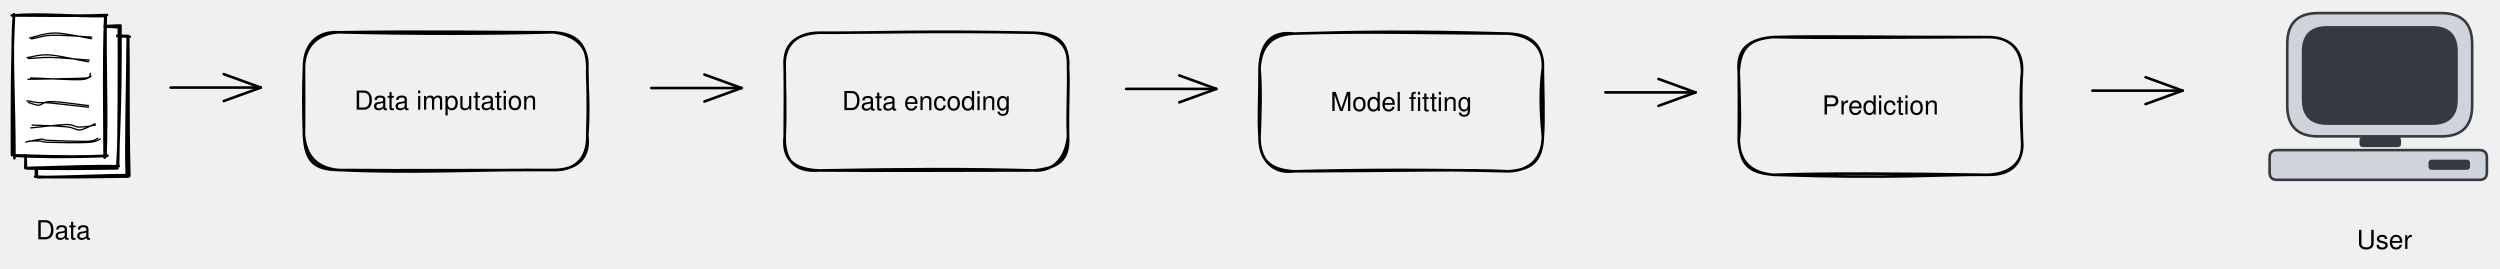
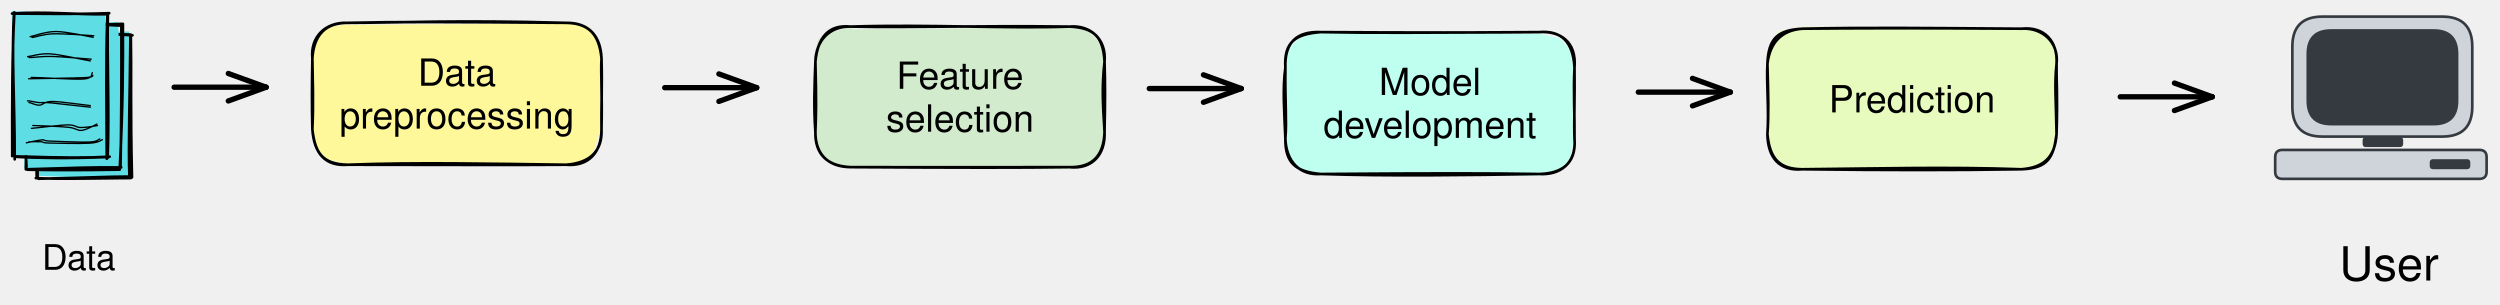
- <svg xmlns="http://www.w3.org/2000/svg" version="1.1" viewBox="0 0 1905.969 204.776" width="1905.969" height="204.776">
+ <svg xmlns="http://www.w3.org/2000/svg" version="1.1" viewBox="0 0 1867.652 227.567" width="1867.652" height="227.567">
  <defs>
    <style class="style-fonts">
      @font-face {
        font-family: "Virgil";
        src: url("https://excalidraw.com/Virgil.woff2");
      }
      @font-face {
        font-family: "Cascadia";
        src: url("https://excalidraw.com/Cascadia.woff2");
      }
    </style>
  </defs>
-   <g stroke-linecap="round" transform="translate(26.94252 26.89156) rotate(0 35.33929 53.62541)">
-     <path d="M1.43 -1.19 L69.47 -1.75 L68.91 108.71 L-0.18 106.05" stroke="none" stroke-width="0" fill="#fff" />
+   <g stroke-linecap="round" transform="translate(26.94252 25.274) rotate(0 35.33929 53.62541)">
+     <path d="M1.43 -1.19 L69.47 -1.75 L68.91 108.71 L-0.18 106.05" stroke="none" stroke-width="0" fill="#5fdde5" />
    <path d="M-0.51 0.27 C13.38 0, 30.03 -1.68, 71.99 1.1 M-0.02 -0.36 C19.32 -0.03, 39.25 -0.22, 70.13 0.51 M70.47 1.73 C70.08 43.42, 68.85 85.2, 69.75 106.72 M70.79 0.6 C71.33 27.73, 70.42 54.75, 71.64 107.2 M70.49 106.62 C52.56 106.64, 33.68 107.71, 1.78 108.25 M70.87 107.72 C44.58 107.88, 18.59 108.74, -0.17 107.77 M1.12 107.15 C1.17 66.57, 1.84 22.1, -1.06 1.12 M0.51 107.66 C-0.44 70.88, -0.03 36.48, -0.37 0.23" stroke="#000000" stroke-width="2" fill="none" />
  </g>
-   <g stroke-linecap="round" transform="translate(19.39509 19.87147) rotate(0 35.33929 53.62541)">
-     <path d="M-1.19 -1.21 L68.93 -1.77 L72.14 107.07 L-1.2 107.38" stroke="none" stroke-width="0" fill="#fff" />
+   <g stroke-linecap="round" transform="translate(19.39509 18.25391) rotate(0 35.33929 53.62541)">
+     <path d="M-1.19 -1.21 L68.93 -1.77 L72.14 107.07 L-1.2 107.38" stroke="none" stroke-width="0" fill="#5fdde5" />
    <path d="M0.27 -1.01 C16.2 1.44, 30.59 1.49, 71.77 -0.43 M-0.36 -0.37 C23.73 -0.11, 47.12 -0.53, 71.19 0.9 M72.41 -0.44 C72.55 28.91, 72.48 60.24, 70.15 106.33 M71.27 -0.07 C71.44 38.4, 71.2 79.73, 70.63 106.99 M70.05 108.48 C44.31 108.88, 19.18 108.97, 1 108.51 M71.14 106.8 C51.11 106.6, 32.36 107.22, 0.52 108.21 M-0.1 108.24 C0.9 78.52, -1.11 45.4, 1.12 0.67 M0.41 106.39 C-1.34 78.76, 0.03 50.78, 0.23 0.72" stroke="#000000" stroke-width="2" fill="none" />
  </g>
-   <g stroke-linecap="round" transform="translate(10 11.61756) rotate(0 35.33929 53.62541)">
-     <path d="M-1.21 -1.75 L68.91 1.46 L70.5 106.05 L0.13 106.16" stroke="none" stroke-width="0" fill="#fff" />
+   <g stroke-linecap="round" transform="translate(10 10) rotate(0 35.33929 53.62541)">
+     <path d="M-1.21 -1.75 L68.91 1.46 L70.5 106.05 L0.13 106.16" stroke="none" stroke-width="0" fill="#5fdde5" />
    <path d="M-1.01 0.14 C23.87 -1.64, 46.54 1, 70.25 0.67 M-0.37 0.15 C22.9 0.21, 45.49 0.77, 71.58 -0.15 M70.24 1.56 C68.89 36.75, 69.64 69.99, 69.76 108.59 M70.61 0.47 C69.82 35.32, 71.76 70.12, 70.42 107.96 M71.91 107.08 C55.57 107.93, 38.87 108.03, 1.26 106.8 M70.23 107.3 C42.85 108.48, 16.41 108.1, 0.96 107.09 M0.99 109.03 C1.06 66.04, -1.66 26.4, 0.67 -0.77 M-0.86 106.65 C-0.98 68.53, -0.91 28.51, 0.72 -0.59" stroke="#000000" stroke-width="2" fill="none" />
  </g>
  <g stroke-linecap="round">
-     <g transform="translate(21.98643 60.3648) rotate(0 23.28992 -1.467584)">
+     <g transform="translate(21.98643 58.74724) rotate(0 23.28992 -1.467584)">
      <path d="M-0.61 0.08 C6.31 -0.07, 33.18 -0.35, 41.18 -0.77 C49.17 -1.19, 46.51 -2.11, 47.37 -2.43 M1.27 -0.92 C8.12 -0.96, 33 0.87, 40.63 0.29 C48.25 -0.3, 46.04 -4.16, 47.01 -4.43" stroke="#000000" stroke-width="1" fill="none" />
    </g>
  </g>
  <mask />
  <g stroke-linecap="round">
-     <g transform="translate(23.84168 28.89951) rotate(0 22.78371 -1.401649)">
+     <g transform="translate(23.84168 27.28195) rotate(0 22.78371 -1.401649)">
      <path d="M0.08 0.75 C2.71 0.52, 8.22 -1.79, 15.91 -2.02 C23.6 -2.24, 41.21 -0.92, 46.22 -0.59 M-1.33 0.11 C1.65 -0.41, 10.28 -3.81, 18.14 -3.73 C25.99 -3.65, 41.09 -0.23, 45.8 0.6" stroke="#000000" stroke-width="1" fill="none" />
    </g>
  </g>
  <mask />
  <g stroke-linecap="round">
-     <g transform="translate(23.76508 96.29389) rotate(0 24.16834 0.1750425)">
+     <g transform="translate(23.76508 94.67632) rotate(0 24.16834 0.1750425)">
      <path d="M0.75 -0.92 C5.39 -0.87, 21.1 -0.2, 27.2 0.4 C33.3 1.01, 33.79 3.12, 37.36 2.72 C40.94 2.32, 46.89 -1.13, 48.64 -1.99 M-0.31 1.21 C4.29 0.9, 20.53 -1.27, 26.66 -1.37 C32.79 -1.48, 32.73 0.51, 36.46 0.59 C40.19 0.67, 46.82 -0.42, 49.05 -0.89" stroke="#000000" stroke-width="1" fill="none" />
    </g>
  </g>
  <mask />
  <g stroke-linecap="round">
-     <g transform="translate(20.58103 107.537) rotate(0 27.20347 -0.8422655)">
+     <g transform="translate(20.58103 105.9195) rotate(0 27.20347 -0.8422655)">
      <path d="M-0.92 0.79 C0.87 0.42, 7.91 -1.2, 10.82 -1.42 C13.73 -1.64, 10.63 -0.8, 16.53 -0.53 C22.44 -0.27, 40 0.44, 46.24 0.18 C52.48 -0.09, 52.63 -1.7, 53.97 -2.12 M0.79 0.15 C2.47 -0.1, 7.69 -0.15, 10.22 -0.02 C12.75 0.11, 9.94 0.77, 15.98 0.94 C22.02 1.12, 39.82 1.49, 46.48 1.05 C53.13 0.62, 54.4 -0.89, 55.92 -1.64" stroke="#000000" stroke-width="1" fill="none" />
    </g>
  </g>
  <mask />
  <g stroke-linecap="round">
-     <g transform="translate(20.86588 43.96011) rotate(0 23.46433 0.6465877)">
+     <g transform="translate(20.86588 42.34255) rotate(0 23.46433 0.6465877)">
      <path d="M0.79 0.66 C3.65 0.78, 10.19 -0.39, 17.94 -0.19 C25.68 0.01, 42.48 1.59, 47.24 1.86 M-0.26 -0.04 C2.36 -0.21, 9.04 -2.63, 16.85 -2.1 C24.67 -1.56, 41.69 2.44, 46.63 3.17" stroke="#000000" stroke-width="1" fill="none" />
    </g>
  </g>
  <mask />
  <g stroke-linecap="round">
-     <g transform="translate(20.97336 78.44344) rotate(0 23.46433 0.6465877)">
+     <g transform="translate(20.97336 76.82588) rotate(0 23.46433 0.6465877)">
      <path d="M0.66 -0.26 C2.23 -0.1, 5.58 1.86, 8.5 1.74 C11.42 1.61, 11.84 -1.08, 18.17 -1.03 C24.51 -0.97, 41.72 1.58, 46.49 2.06 M-0.46 -1.44 C1.07 -1.73, 4.79 -0.48, 7.76 -0.22 C10.74 0.03, 10.94 -0.52, 17.4 0.06 C23.85 0.64, 41.86 2.9, 46.5 3.26" stroke="#000000" stroke-width="1" fill="none" />
    </g>
  </g>
  <mask />
-   <g transform="translate(27.41993 164.4424) rotate(0 21.5 11.5)">
-     <text x="0" y="18" font-family="Helvetica, Segoe UI Emoji" font-size="20px" fill="#000000" text-anchor="start" style="white-space: pre;" direction="ltr">Data</text>
+   <g transform="translate(31.44849 177.3278) rotate(0 28.27855 15.12573)">
+     <text x="0" y="24.251" font-family="Helvetica, Segoe UI Emoji" font-size="26.306px" fill="#000000" text-anchor="start" style="white-space: pre;" direction="ltr">Data</text>
  </g>
  <g stroke-linecap="round">
-     <g transform="translate(130.0866 66.77575) rotate(0 34.33331 0)">
-       <path d="M0 0 C11.44 0, 57.22 0, 68.67 0 M0 0 C11.44 0, 57.22 0, 68.67 0" stroke="#000000" stroke-width="2" fill="none" />
+     <g transform="translate(130.0866 65.15819) rotate(0 34.33331 0)">
+       <path d="M0 0 C11.44 0, 57.22 0, 68.67 0 M0 0 C11.44 0, 57.22 0, 68.67 0" stroke="#000000" stroke-width="4" fill="none" />
    </g>
-     <g transform="translate(130.0866 66.77575) rotate(0 34.33331 0)">
-       <path d="M40.48 10.26 C51.6 6.21, 62.72 2.17, 68.67 0 M40.48 10.26 C50.61 6.57, 60.75 2.88, 68.67 0" stroke="#000000" stroke-width="2" fill="none" />
+     <g transform="translate(130.0866 65.15819) rotate(0 34.33331 0)">
+       <path d="M40.48 10.26 C51.6 6.21, 62.72 2.17, 68.67 0 M40.48 10.26 C50.61 6.57, 60.75 2.88, 68.67 0" stroke="#000000" stroke-width="4" fill="none" />
    </g>
-     <g transform="translate(130.0866 66.77575) rotate(0 34.33331 0)">
-       <path d="M40.48 -10.26 C51.6 -6.21, 62.72 -2.17, 68.67 0 M40.48 -10.26 C50.61 -6.57, 60.75 -2.88, 68.67 0" stroke="#000000" stroke-width="2" fill="none" />
+     <g transform="translate(130.0866 65.15819) rotate(0 34.33331 0)">
+       <path d="M40.48 -10.26 C51.6 -6.21, 62.72 -2.17, 68.67 0 M40.48 -10.26 C50.61 -6.57, 60.75 -2.88, 68.67 0" stroke="#000000" stroke-width="4" fill="none" />
    </g>
  </g>
  <mask />
-   <g stroke-linecap="round" transform="translate(231.7533 24.60907) rotate(0 108 52.5)">
-     <path d="M26.25 0 M26.25 0 C91.25 -1, 154.23 0, 189.75 0 M26.25 0 C85.2 1.51, 144.86 1.33, 189.75 0 M189.75 0 C205.8 1.72, 216.95 10.3, 216 26.25 M189.75 0 C208.42 0.89, 215.59 9.67, 216 26.25 M216 26.25 C215.49 38.6, 217.82 52.29, 216 78.75 M216 26.25 C216.05 39.27, 216.83 52.67, 216 78.75 M216 78.75 C216.35 97.32, 205.73 105.6, 189.75 105 M216 78.75 C218.27 95.69, 208.46 104.94, 189.75 105 M189.75 105 C135.94 104.42, 84.38 107.87, 26.25 105 M189.75 105 C135.73 104.95, 82.4 105.41, 26.25 105 M26.25 105 C9.73 103.32, 1.87 94.75, 0 78.75 M26.25 105 C7.31 104.77, 0.95 97.92, 0 78.75 M0 78.75 C0.17 60.83, 0.09 43.65, 0 26.25 M0 78.75 C-0.53 62.8, -0.81 45.52, 0 26.25 M0 26.25 C0.04 10.19, 9.27 -1.04, 26.25 0 M0 26.25 C0.53 10.15, 10.65 1.02, 26.25 0" stroke="#000000" stroke-width="2" fill="none" />
+   <g stroke-linecap="round" transform="translate(609.1579 19.86384) rotate(0 108 52.5)">
+     <path d="M28.12 1.98 L188.62 0.65 L203.83 2.96 L211.39 11.51 L216.2 19.15 L215.22 80.22 L212.17 95.85 L204.3 103.02 L190.7 106.55 L27.27 105.77 L9.9 102.11 L2.94 94.45 L-1.16 84.47 L-1.02 21.99 L2.15 9.18 L11.22 4.74 L25.84 0.2" stroke="none" stroke-width="0" fill="#d3ebcd" />
+     <path d="M26.25 0 M26.25 0 C85.74 -1.81, 143.69 1.68, 189.75 0 M26.25 0 C71.49 0.95, 117.16 -0.87, 189.75 0 M189.75 0 C205.36 -1.4, 217.56 9.3, 216 26.25 M189.75 0 C207.85 0.88, 214.95 7.18, 216 26.25 M216 26.25 C214.2 42.68, 214.38 54.13, 216 78.75 M216 26.25 C216.51 42.26, 216.44 56.99, 216 78.75 M216 78.75 C215.37 96.75, 206.72 105.39, 189.75 105 M216 78.75 C216.77 95.89, 206.45 106.88, 189.75 105 M189.75 105 C152.43 105.55, 111.2 105.49, 26.25 105 M189.75 105 C129.79 105.07, 70.98 105.1, 26.25 105 M26.25 105 C9.72 104.92, -0.12 95.49, 0 78.75 M26.25 105 C8.82 104.13, -0.35 95.53, 0 78.75 M0 78.75 C-1.35 60.33, -0.65 43.28, 0 26.25 M0 78.75 C0.46 66.99, 0.82 56.57, 0 26.25 M0 26.25 C0.4 10.26, 10.73 -0.36, 26.25 0 M0 26.25 C1.66 8.7, 9.26 -1.73, 26.25 0" stroke="#000000" stroke-width="2" fill="none" />
  </g>
-   <g transform="translate(269.2533 65.60907) rotate(0 70.5 11.5)">
-     <text x="70.5" y="18" font-family="Helvetica, Segoe UI Emoji" font-size="20px" fill="#000000" text-anchor="middle" style="white-space: pre;" direction="ltr">Data imputation</text>
+   <g transform="translate(661.1579 40.36384) rotate(0 56 32)">
+     <text x="56" y="26" font-family="Helvetica, Segoe UI Emoji" font-size="28px" fill="#000000" text-anchor="middle" style="white-space: pre;" direction="ltr">Feature </text>
+     <text x="56" y="58" font-family="Helvetica, Segoe UI Emoji" font-size="28px" fill="#000000" text-anchor="middle" style="white-space: pre;" direction="ltr">selection</text>
  </g>
  <g stroke-linecap="round">
-     <g transform="translate(496.5865 67.109) rotate(0 34.33331 0)">
-       <path d="M0 0 C11.44 0, 57.22 0, 68.67 0 M0 0 C11.44 0, 57.22 0, 68.67 0" stroke="#000000" stroke-width="2" fill="none" />
+     <g transform="translate(496.5865 65.49144) rotate(0 34.33331 0)">
+       <path d="M0 0 C11.44 0, 57.22 0, 68.67 0 M0 0 C11.44 0, 57.22 0, 68.67 0" stroke="#000000" stroke-width="4" fill="none" />
    </g>
-     <g transform="translate(496.5865 67.109) rotate(0 34.33331 0)">
-       <path d="M40.48 10.26 C46.27 8.15, 52.07 6.04, 68.67 0 M40.48 10.26 C46.56 8.04, 52.65 5.83, 68.67 0" stroke="#000000" stroke-width="2" fill="none" />
+     <g transform="translate(496.5865 65.49144) rotate(0 34.33331 0)">
+       <path d="M40.48 10.26 C46.27 8.15, 52.07 6.04, 68.67 0 M40.48 10.26 C46.56 8.04, 52.65 5.83, 68.67 0" stroke="#000000" stroke-width="4" fill="none" />
    </g>
-     <g transform="translate(496.5865 67.109) rotate(0 34.33331 0)">
-       <path d="M40.48 -10.26 C46.27 -8.15, 52.07 -6.04, 68.67 0 M40.48 -10.26 C46.56 -8.04, 52.65 -5.83, 68.67 0" stroke="#000000" stroke-width="2" fill="none" />
+     <g transform="translate(496.5865 65.49144) rotate(0 34.33331 0)">
+       <path d="M40.48 -10.26 C46.27 -8.15, 52.07 -6.04, 68.67 0 M40.48 -10.26 C46.56 -8.04, 52.65 -5.83, 68.67 0" stroke="#000000" stroke-width="4" fill="none" />
    </g>
  </g>
  <mask />
-   <g stroke-linecap="round" transform="translate(598.2532 24.94232) rotate(0 108 52.5)">
-     <path d="M26.25 0 M26.25 0 C64.39 0.32, 100.58 -1.82, 189.75 0 M26.25 0 C70.77 0.13, 116.23 -1.43, 189.75 0 M189.75 0 C207.05 0.82, 217.45 9.34, 216 26.25 M189.75 0 C209.07 0.52, 216.68 8.03, 216 26.25 M216 26.25 C216.53 43.01, 215.16 62.03, 216 78.75 M216 26.25 C216.87 38.96, 215.64 51.37, 216 78.75 M216 78.75 C217.22 97.9, 208.14 103.05, 189.75 105 M216 78.75 C214.5 94.45, 205.81 106.12, 189.75 105 M189.75 105 C141.41 103.62, 92.63 103.75, 26.25 105 M189.75 105 C132.84 105, 77.05 105.48, 26.25 105 M26.25 105 C6.93 104.19, -1.95 96.74, 0 78.75 M26.25 105 C6.95 106.4, -0.5 96.71, 0 78.75 M0 78.75 C0.92 59, -0.08 37.84, 0 26.25 M0 78.75 C0.17 58.68, 0.26 39.64, 0 26.25 M0 26.25 C-0.93 9.72, 8.79 0.11, 26.25 0 M0 26.25 C-1.37 8.27, 8.77 1.01, 26.25 0" stroke="#000000" stroke-width="2" fill="none" />
+   <g stroke-linecap="round" transform="translate(233.3592 17.06933) rotate(0 108 53)">
+     <path d="M25.1 1.56 L190.05 0.52 L206.42 2.81 L210.91 9.9 L215.14 21.27 L214.32 81.37 L210.77 94.4 L205.45 103.1 L190.95 106.59 L28.09 106.45 L10.94 101.64 L4.23 95.12 L0.8 86.38 L0.1 19.59 L5.36 9.09 L10.94 3.76 L27.94 0.52" stroke="none" stroke-width="0" fill="#fff89a" />
+     <path d="M26.5 0 M26.5 0 C68.61 -0.1, 105.47 -2.29, 189.5 0 M26.5 0 C62.6 -0.85, 98.4 -0.76, 189.5 0 M189.5 0 C206.41 -0.31, 215.38 9.7, 216 26.5 M189.5 0 C206.4 0.27, 214.25 8.38, 216 26.5 M216 26.5 C215.35 38.25, 216.65 52.35, 216 79.5 M216 26.5 C216.64 46.62, 215.7 65.49, 216 79.5 M216 79.5 C215.96 97.61, 205.67 107.43, 189.5 106 M216 79.5 C216.78 95.18, 207.97 104.71, 189.5 106 M189.5 106 C134.45 105.29, 77.57 104.05, 26.5 106 M189.5 106 C144.7 106.36, 99 105.98, 26.5 106 M26.5 106 C9.39 107.35, 1.23 97.33, 0 79.5 M26.5 106 C7.07 105.65, 1.93 96.67, 0 79.5 M0 79.5 C0.96 60.01, 0.22 41.21, 0 26.5 M0 79.5 C-0.45 62.17, -0.33 45.71, 0 26.5 M0 26.5 C1.09 9.51, 9.33 -0.09, 26.5 0 M0 26.5 C-1.58 10.88, 9.38 -0.82, 26.5 0" stroke="#000000" stroke-width="2" fill="none" />
  </g>
-   <g transform="translate(641.2532 65.94232) rotate(0 65 11.5)">
-     <text x="65" y="18" font-family="Helvetica, Segoe UI Emoji" font-size="20px" fill="#000000" text-anchor="middle" style="white-space: pre;" direction="ltr">Data encoding</text>
+   <g transform="translate(252.8592 38.06933) rotate(0 88.5 32)">
+     <text x="88.5" y="26" font-family="Helvetica, Segoe UI Emoji" font-size="28px" fill="#000000" text-anchor="middle" style="white-space: pre;" direction="ltr">Data </text>
+     <text x="88.5" y="58" font-family="Helvetica, Segoe UI Emoji" font-size="28px" fill="#000000" text-anchor="middle" style="white-space: pre;" direction="ltr">preprocessing</text>
  </g>
  <g stroke-linecap="round">
-     <g transform="translate(858.5866 67.77575) rotate(0 34.33331 0)">
-       <path d="M0 0 C11.44 0, 57.22 0, 68.67 0 M0 0 C11.44 0, 57.22 0, 68.67 0" stroke="#000000" stroke-width="2" fill="none" />
+     <g transform="translate(858.5866 66.15819) rotate(0 34.33331 0)">
+       <path d="M0 0 C11.44 0, 57.22 0, 68.67 0 M0 0 C11.44 0, 57.22 0, 68.67 0" stroke="#000000" stroke-width="4" fill="none" />
    </g>
-     <g transform="translate(858.5866 67.77575) rotate(0 34.33331 0)">
-       <path d="M40.48 10.26 C47.25 7.8, 54.02 5.33, 68.67 0 M40.48 10.26 C49.17 7.1, 57.86 3.93, 68.67 0" stroke="#000000" stroke-width="2" fill="none" />
+     <g transform="translate(858.5866 66.15819) rotate(0 34.33331 0)">
+       <path d="M40.48 10.26 C47.25 7.8, 54.02 5.33, 68.67 0 M40.48 10.26 C49.17 7.1, 57.86 3.93, 68.67 0" stroke="#000000" stroke-width="4" fill="none" />
    </g>
-     <g transform="translate(858.5866 67.77575) rotate(0 34.33331 0)">
-       <path d="M40.48 -10.26 C47.25 -7.8, 54.02 -5.33, 68.67 0 M40.48 -10.26 C49.17 -7.1, 57.86 -3.93, 68.67 0" stroke="#000000" stroke-width="2" fill="none" />
+     <g transform="translate(858.5866 66.15819) rotate(0 34.33331 0)">
+       <path d="M40.48 -10.26 C47.25 -7.8, 54.02 -5.33, 68.67 0 M40.48 -10.26 C49.17 -7.1, 57.86 -3.93, 68.67 0" stroke="#000000" stroke-width="4" fill="none" />
    </g>
  </g>
  <mask />
-   <g stroke-linecap="round" transform="translate(960.2533 25.60907) rotate(0 108 52.5)">
-     <path d="M26.25 0 M26.25 0 C73.24 -1.43, 118.43 -2.19, 189.75 0 M26.25 0 C79.92 -1.77, 133.28 -0.17, 189.75 0 M189.75 0 C206.82 1.53, 216.96 10.1, 216 26.25 M189.75 0 C208.65 0.53, 216.54 10.61, 216 26.25 M216 26.25 C213.76 41.29, 214 58.09, 216 78.75 M216 26.25 C216.13 44.19, 217.07 63.73, 216 78.75 M216 78.75 C215.29 97.69, 207.07 103.66, 189.75 105 M216 78.75 C215.78 94.49, 206.53 104.62, 189.75 105 M189.75 105 C133.68 103.5, 75.37 103.66, 26.25 105 M189.75 105 C157.04 103.38, 123.08 104.59, 26.25 105 M26.25 105 C7.6 103.84, 0.01 96.27, 0 78.75 M26.25 105 C9.97 107.2, -0.33 96.02, 0 78.75 M0 78.75 C0.67 62.38, 1.35 41.29, 0 26.25 M0 78.75 C-1.08 64.39, 0.13 49.99, 0 26.25 M0 26.25 C1.2 9.82, 8.68 0.88, 26.25 0 M0 26.25 C0.78 7.04, 9.17 -2.18, 26.25 0" stroke="#000000" stroke-width="2" fill="none" />
+   <g stroke-linecap="round" transform="translate(960.2533 23.9915) rotate(0 108 53)">
+     <path d="M26.08 0.02 L190.38 1.37 L204.94 4.66 L210.8 10.91 L216.93 21.52 L216.17 77.97 L211.97 97.33 L205.22 103.8 L190.46 107.35 L27.72 106.46 L10.82 103.89 L4 93.96 L-1.37 83.91 L-1.01 18.73 L2.63 11.45 L11.03 4.23 L26.41 -1.37" stroke="none" stroke-width="0" fill="#bffff0" />
+     <path d="M26.5 0 M26.5 0 C91.37 0.4, 152.03 0.39, 189.5 0 M26.5 0 C63.35 0.76, 99.16 0.47, 189.5 0 M189.5 0 C205.88 -1.45, 214.88 6.92, 216 26.5 M189.5 0 C204.93 -1.08, 217.69 6.86, 216 26.5 M216 26.5 C215.03 43.53, 216.21 61.59, 216 79.5 M216 26.5 C216.34 48.47, 215.46 69.05, 216 79.5 M216 79.5 C217.55 99.04, 205.54 105.64, 189.5 106 M216 79.5 C217.54 97.91, 205.48 107.05, 189.5 106 M189.5 106 C133.75 106.9, 76.73 107.65, 26.5 106 M189.5 106 C152.71 105.42, 115.51 105.34, 26.5 106 M26.5 106 C7.62 104.33, -0.23 97.72, 0 79.5 M26.5 106 C10.55 107.2, 0.58 96.51, 0 79.5 M0 79.5 C-0.78 60.07, -2.19 42.12, 0 26.5 M0 79.5 C1.13 66.01, -0.3 52.66, 0 26.5 M0 26.5 C-1.14 7.16, 7.67 1.47, 26.5 0 M0 26.5 C-0.62 8, 8.12 -0.77, 26.5 0" stroke="#000000" stroke-width="2" fill="none" />
  </g>
-   <g transform="translate(1013.753 66.60907) rotate(0 54.5 11.5)">
-     <text x="54.5" y="18" font-family="Helvetica, Segoe UI Emoji" font-size="20px" fill="#000000" text-anchor="middle" style="white-space: pre;" direction="ltr">Model fitting</text>
+   <g transform="translate(987.7533 44.9915) rotate(0 80.5 32)">
+     <text x="80.5" y="26" font-family="Helvetica, Segoe UI Emoji" font-size="28px" fill="#000000" text-anchor="middle" style="white-space: pre;" direction="ltr">Model </text>
+     <text x="80.5" y="58" font-family="Helvetica, Segoe UI Emoji" font-size="28px" fill="#000000" text-anchor="middle" style="white-space: pre;" direction="ltr">development</text>
  </g>
  <g stroke-linecap="round">
-     <g transform="translate(1223.92 70.44238) rotate(0 34.33331 0)">
-       <path d="M0 0 C11.44 0, 57.22 0, 68.67 0 M0 0 C11.44 0, 57.22 0, 68.67 0" stroke="#000000" stroke-width="2" fill="none" />
+     <g transform="translate(1223.92 68.82482) rotate(0 34.33331 0)">
+       <path d="M0 0 C11.44 0, 57.22 0, 68.67 0 M0 0 C11.44 0, 57.22 0, 68.67 0" stroke="#000000" stroke-width="4" fill="none" />
    </g>
-     <g transform="translate(1223.92 70.44238) rotate(0 34.33331 0)">
-       <path d="M40.48 10.26 C46.39 8.11, 52.31 5.95, 68.67 0 M40.48 10.26 C48.38 7.39, 56.27 4.51, 68.67 0" stroke="#000000" stroke-width="2" fill="none" />
+     <g transform="translate(1223.92 68.82482) rotate(0 34.33331 0)">
+       <path d="M40.48 10.26 C46.39 8.11, 52.31 5.95, 68.67 0 M40.48 10.26 C48.38 7.39, 56.27 4.51, 68.67 0" stroke="#000000" stroke-width="4" fill="none" />
    </g>
-     <g transform="translate(1223.92 70.44238) rotate(0 34.33331 0)">
-       <path d="M40.48 -10.26 C46.39 -8.11, 52.31 -5.95, 68.67 0 M40.48 -10.26 C48.38 -7.39, 56.27 -4.51, 68.67 0" stroke="#000000" stroke-width="2" fill="none" />
+     <g transform="translate(1223.92 68.82482) rotate(0 34.33331 0)">
+       <path d="M40.48 -10.26 C46.39 -8.11, 52.31 -5.95, 68.67 0 M40.48 -10.26 C48.38 -7.39, 56.27 -4.51, 68.67 0" stroke="#000000" stroke-width="4" fill="none" />
    </g>
  </g>
  <mask />
-   <g stroke-linecap="round" transform="translate(1325.587 28.27569) rotate(0 108 52.5)">
-     <path d="M26.25 0 M26.25 0 C66.81 0.94, 108.78 0.42, 189.75 0 M26.25 0 C66.29 -1.09, 106.5 0.09, 189.75 0 M189.75 0 C206.46 -0.2, 215.89 9, 216 26.25 M189.75 0 C206.85 -0.27, 216.82 9.96, 216 26.25 M216 26.25 C214.35 42.93, 215.22 62.14, 216 78.75 M216 26.25 C214.91 42.41, 215.37 59.43, 216 78.75 M216 78.75 C217.78 95.06, 207.68 104.22, 189.75 105 M216 78.75 C217.08 94.7, 209.37 105.48, 189.75 105 M189.75 105 C153.9 104.69, 117.81 108.21, 26.25 105 M189.75 105 C126.95 103.95, 62.95 103.6, 26.25 105 M26.25 105 C10.1 103.42, 0.69 95.82, 0 78.75 M26.25 105 C6.75 103.17, 1.51 96.76, 0 78.75 M0 78.75 C0.01 64.77, 0.36 51.62, 0 26.25 M0 78.75 C1.48 65.99, 0.88 54.23, 0 26.25 M0 26.25 C-1.67 8.57, 8.18 1.56, 26.25 0 M0 26.25 C1 9, 7.6 1.34, 26.25 0" stroke="#000000" stroke-width="2" fill="none" />
+   <g stroke-linecap="round" transform="translate(1320.374 21.44529) rotate(0 108 52.5)">
+     <path d="M25.25 -1.56 L190.83 -0.31 L207.57 4.49 L213.62 9.18 L215.08 20.22 L215.6 76.77 L211.85 95.13 L204.95 101.11 L189.64 105.25 L25.9 104.76 L10.97 102.36 L4.49 92.86 L0.95 83.75 L-0.77 19.82 L3.87 10.6 L8.44 1.85 L25.03 -1.03" stroke="none" stroke-width="0" fill="#e7fbbe" />
+     <path d="M26.25 0 M26.25 0 C71.54 -1.02, 118.43 -0.51, 189.75 0 M26.25 0 C63.46 -0.35, 103.16 -0.55, 189.75 0 M189.75 0 C205.61 -1.07, 217.87 10.49, 216 26.25 M189.75 0 C206.9 -1.86, 217.02 9.39, 216 26.25 M216 26.25 C214.38 41.03, 215.53 52.69, 216 78.75 M216 26.25 C215.79 37.95, 216.93 49.42, 216 78.75 M216 78.75 C214.84 96.68, 205.77 103.76, 189.75 105 M216 78.75 C213.76 96.3, 209.49 104.37, 189.75 105 M189.75 105 C134.55 103.06, 81.28 104.5, 26.25 105 M189.75 105 C139.44 105.79, 88.36 105.75, 26.25 105 M26.25 105 C9.52 104.93, 1.74 97.7, 0 78.75 M26.25 105 C8.86 106.58, 0.21 96.2, 0 78.75 M0 78.75 C1.3 60.8, -0.83 41.13, 0 26.25 M0 78.75 C1.03 63.71, 0.69 51.08, 0 26.25 M0 26.25 C1.84 10.49, 10.48 1.07, 26.25 0 M0 26.25 C0.75 6.96, 7.79 0.96, 26.25 0" stroke="#000000" stroke-width="2" fill="none" />
  </g>
-   <g transform="translate(1388.587 69.27569) rotate(0 45 11.5)">
-     <text x="45" y="18" font-family="Helvetica, Segoe UI Emoji" font-size="20px" fill="#000000" text-anchor="middle" style="white-space: pre;" direction="ltr">Prediction</text>
+   <g transform="translate(1365.374 57.94529) rotate(0 63 16)">
+     <text x="63" y="26" font-family="Helvetica, Segoe UI Emoji" font-size="28px" fill="#000000" text-anchor="middle" style="white-space: pre;" direction="ltr">Prediction</text>
  </g>
  <g stroke-linecap="round">
-     <g transform="translate(1595.253 69.10907) rotate(0 34.33331 0)">
-       <path d="M0 0 C11.44 0, 57.22 0, 68.67 0 M0 0 C11.44 0, 57.22 0, 68.67 0" stroke="#000000" stroke-width="2" fill="none" />
+     <g transform="translate(1583.973 72.32581) rotate(0 34.33331 0)">
+       <path d="M0 0 C11.44 0, 57.22 0, 68.67 0 M0 0 C11.44 0, 57.22 0, 68.67 0" stroke="#000000" stroke-width="4" fill="none" />
    </g>
-     <g transform="translate(1595.253 69.10907) rotate(0 34.33331 0)">
-       <path d="M40.48 10.26 C51.67 6.19, 62.87 2.11, 68.67 0 M40.48 10.26 C50.57 6.59, 60.67 2.91, 68.67 0" stroke="#000000" stroke-width="2" fill="none" />
+     <g transform="translate(1583.973 72.32581) rotate(0 34.33331 0)">
+       <path d="M40.48 10.26 C51.67 6.19, 62.87 2.11, 68.67 0 M40.48 10.26 C50.57 6.59, 60.67 2.91, 68.67 0" stroke="#000000" stroke-width="4" fill="none" />
    </g>
-     <g transform="translate(1595.253 69.10907) rotate(0 34.33331 0)">
-       <path d="M40.48 -10.26 C51.67 -6.19, 62.87 -2.11, 68.67 0 M40.48 -10.26 C50.57 -6.59, 60.67 -2.91, 68.67 0" stroke="#000000" stroke-width="2" fill="none" />
+     <g transform="translate(1583.973 72.32581) rotate(0 34.33331 0)">
+       <path d="M40.48 -10.26 C51.67 -6.19, 62.87 -2.11, 68.67 0 M40.48 -10.26 C50.57 -6.59, 60.67 -2.91, 68.67 0" stroke="#000000" stroke-width="4" fill="none" />
    </g>
  </g>
  <mask />
-   <g stroke-linecap="round" transform="translate(1743.765 10) rotate(0 70.48827 46.99218)">
-     <path d="M23.5 0 L117.48 0 L127.76 1.47 L131.8 3.3 L135.1 5.87 L137.67 9.18 L140.61 17.99 L140.98 70.49 L140.61 76 L137.67 84.81 L135.1 88.11 L131.8 90.68 L127.76 92.52 L117.48 93.98 L23.5 93.98 L13.22 92.52 L9.18 90.68 L5.87 88.11 L3.3 84.81 L0.37 76 L0.37 17.99 L3.3 9.18 L5.87 5.87 L9.18 3.3 L13.22 1.47 L23.5 0" stroke="none" stroke-width="0" fill="#ced4da" />
-     <path d="M23.5 0 M23.5 0 C45.91 0, 68.31 0, 117.48 0 M23.5 0 C50.58 0, 77.66 0, 117.48 0 M117.48 0 C133.14 0, 140.98 7.83, 140.98 23.5 M117.48 0 C133.14 0, 140.98 7.83, 140.98 23.5 M140.98 23.5 C140.98 42.22, 140.98 60.95, 140.98 70.49 M140.98 23.5 C140.98 39.16, 140.98 54.83, 140.98 70.49 M140.98 70.49 C140.98 86.15, 133.14 93.98, 117.48 93.98 M140.98 70.49 C140.98 86.15, 133.14 93.98, 117.48 93.98 M117.48 93.98 C95.24 93.98, 73.01 93.98, 23.5 93.98 M117.48 93.98 C83.17 93.98, 48.85 93.98, 23.5 93.98 M23.5 93.98 C7.83 93.98, 0 86.15, 0 70.49 M23.5 93.98 C7.83 93.98, 0 86.15, 0 70.49 M0 70.49 C0 60.4, 0 50.32, 0 23.5 M0 70.49 C0 60.45, 0 50.41, 0 23.5 M0 23.5 C0 7.83, 7.83 0, 23.5 0 M0 23.5 C0 7.83, 7.83 0, 23.5 0" stroke="#343a40" stroke-width="2" fill="none" />
+   <g stroke-linecap="round" transform="translate(1712.522 12.41108) rotate(0 67.21196 44.80797)">
+     <path d="M22.4 0 L112.02 0 L121.82 1.4 L125.67 3.15 L131.27 8.75 L134.07 17.15 L134.42 67.21 L134.07 72.46 L131.27 80.86 L125.67 86.47 L117.27 89.27 L112.02 89.62 L22.4 89.62 L17.15 89.27 L8.75 86.47 L3.15 80.86 L0.35 72.46 L0.35 17.15 L3.15 8.75 L5.6 5.6 L12.6 1.4 L22.4 0" stroke="none" stroke-width="0" fill="#ced4da" />
+     <path d="M22.4 0 M22.4 0 C55.94 0, 89.47 0, 112.02 0 M22.4 0 C45.35 0, 68.3 0, 112.02 0 M112.02 0 C126.96 0, 134.42 7.47, 134.42 22.4 M112.02 0 C126.96 0, 134.42 7.47, 134.42 22.4 M134.42 22.4 C134.42 38.54, 134.42 54.67, 134.42 67.21 M134.42 22.4 C134.42 37.49, 134.42 52.58, 134.42 67.21 M134.42 67.21 C134.42 82.15, 126.96 89.62, 112.02 89.62 M134.42 67.21 C134.42 82.15, 126.96 89.62, 112.02 89.62 M112.02 89.62 C92.48 89.62, 72.94 89.62, 22.4 89.62 M112.02 89.62 C89.76 89.62, 67.5 89.62, 22.4 89.62 M22.4 89.62 C7.47 89.62, 0 82.15, 0 67.21 M22.4 89.62 C7.47 89.62, 0 82.15, 0 67.21 M0 67.21 C0 57.21, 0 47.21, 0 22.4 M0 67.21 C0 49.48, 0 31.74, 0 22.4 M0 22.4 C0 7.47, 7.47 0, 22.4 0 M0 22.4 C0 7.47, 7.47 0, 22.4 0" stroke="#343a40" stroke-width="2" fill="none" />
  </g>
-   <g stroke-linecap="round" transform="translate(1730.319 114.4453) rotate(0 82.82508 11.33727)">
-     <path d="M5.67 0 L159.98 0 L162.46 0.35 L164.23 1.42 L165.3 3.19 L165.65 17.01 L164.23 21.26 L159.98 22.67 L5.67 22.67 L1.42 21.26 L0 17.01 L0.35 3.19 L1.42 1.42 L3.19 0.35 L5.67 0" stroke="none" stroke-width="0" fill="#ced4da" />
-     <path d="M5.67 0 M5.67 0 C55.47 0, 105.27 0, 159.98 0 M5.67 0 C65.17 0, 124.68 0, 159.98 0 M159.98 0 C163.76 0, 165.65 1.89, 165.65 5.67 M159.98 0 C163.76 0, 165.65 1.89, 165.65 5.67 M165.65 5.67 C165.65 8.34, 165.65 11.01, 165.65 17.01 M165.65 5.67 C165.65 8.08, 165.65 10.48, 165.65 17.01 M165.65 17.01 C165.65 20.79, 163.76 22.67, 159.98 22.67 M165.65 17.01 C165.65 20.79, 163.76 22.67, 159.98 22.67 M159.98 22.67 C113.58 22.67, 67.18 22.67, 5.67 22.67 M159.98 22.67 C111.68 22.67, 63.38 22.67, 5.67 22.67 M5.67 22.67 C1.89 22.67, 0 20.79, 0 17.01 M5.67 22.67 C1.89 22.67, 0 20.79, 0 17.01 M0 17.01 C0 13.37, 0 9.73, 0 5.67 M0 17.01 C0 12.6, 0 8.2, 0 5.67 M0 5.67 C0 1.89, 1.89 0, 5.67 0 M0 5.67 C0 1.89, 1.89 0, 5.67 0" stroke="#343a40" stroke-width="2" fill="none" />
+   <g stroke-linecap="round" transform="translate(1699.701 112.0018) rotate(0 78.97536 10.81032)">
+     <path d="M5.41 0 L152.55 0 L154.91 0.34 L157.61 3.04 L157.95 16.22 L156.6 20.27 L152.55 21.62 L5.41 21.62 L1.35 20.27 L0 16.22 L0.34 3.04 L1.35 1.35 L5.41 0" stroke="none" stroke-width="0" fill="#ced4da" />
+     <path d="M5.41 0 M5.41 0 C39.65 0, 73.89 0, 152.55 0 M5.41 0 C54.13 0, 102.85 0, 152.55 0 M152.55 0 C156.15 0, 157.95 1.8, 157.95 5.41 M152.55 0 C156.15 0, 157.95 1.8, 157.95 5.41 M157.95 5.41 C157.95 9.31, 157.95 13.21, 157.95 16.22 M157.95 5.41 C157.95 8.54, 157.95 11.67, 157.95 16.22 M157.95 16.22 C157.95 19.82, 156.15 21.62, 152.55 21.62 M157.95 16.22 C157.95 19.82, 156.15 21.62, 152.55 21.62 M152.55 21.62 C121.52 21.62, 90.5 21.62, 5.41 21.62 M152.55 21.62 C103.77 21.62, 54.99 21.62, 5.41 21.62 M5.41 21.62 C1.8 21.62, 0 19.82, 0 16.22 M5.41 21.62 C1.8 21.62, 0 19.82, 0 16.22 M0 16.22 C0 12.88, 0 9.54, 0 5.41 M0 16.22 C0 12.56, 0 8.9, 0 5.41 M0 5.41 C0 1.8, 1.8 0, 5.41 0 M0 5.41 C0 1.8, 1.8 0, 5.41 0" stroke="#343a40" stroke-width="2" fill="none" />
  </g>
-   <g stroke-linecap="round" transform="translate(1852.447 122.7487) rotate(0 14.84136 2.860932)">
-     <path d="M1.43 0 L28.25 0 L29.33 0.36 L29.68 4.29 L29.33 5.36 L28.25 5.72 L1.43 5.72 L0.36 5.36 L0 4.29 L0 1.43 L0.36 0.36 L1.43 0" stroke="none" stroke-width="0" fill="#343a40" />
-     <path d="M1.43 0 M1.43 0 C9.04 0, 16.65 0, 28.25 0 M1.43 0 C10.69 0, 19.95 0, 28.25 0 M28.25 0 C29.21 0, 29.68 0.48, 29.68 1.43 M28.25 0 C29.21 0, 29.68 0.48, 29.68 1.43 M29.68 1.43 C29.68 2.1, 29.68 2.78, 29.68 4.29 M29.68 1.43 C29.68 2.22, 29.68 3.01, 29.68 4.29 M29.68 4.29 C29.68 5.25, 29.21 5.72, 28.25 5.72 M29.68 4.29 C29.68 5.25, 29.21 5.72, 28.25 5.72 M28.25 5.72 C22.07 5.72, 15.89 5.72, 1.43 5.72 M28.25 5.72 C19.44 5.72, 10.63 5.72, 1.43 5.72 M1.43 5.72 C0.48 5.72, 0 5.25, 0 4.29 M1.43 5.72 C0.48 5.72, 0 5.25, 0 4.29 M0 4.29 C0 3.18, 0 2.06, 0 1.43 M0 4.29 C0 3.49, 0 2.68, 0 1.43 M0 1.43 C0 0.48, 0.48 0, 1.43 0 M0 1.43 C0 0.48, 0.48 0, 1.43 0" stroke="#343a40" stroke-width="2" fill="none" />
+   <g stroke-linecap="round" transform="translate(1816.153 119.9192) rotate(0 14.15153 2.727955)">
+     <path d="M1.36 0 L26.94 0 L28.3 1.36 L28.3 4.09 L26.94 5.46 L1.36 5.46 L0 4.09 L0.34 0.34 L1.36 0" stroke="none" stroke-width="0" fill="#343a40" />
+     <path d="M1.36 0 M1.36 0 C10.85 0, 20.34 0, 26.94 0 M1.36 0 C7.32 0, 13.27 0, 26.94 0 M26.94 0 C27.85 0, 28.3 0.45, 28.3 1.36 M26.94 0 C27.85 0, 28.3 0.45, 28.3 1.36 M28.3 1.36 C28.3 2.34, 28.3 3.32, 28.3 4.09 M28.3 1.36 C28.3 2.35, 28.3 3.33, 28.3 4.09 M28.3 4.09 C28.3 5, 27.85 5.46, 26.94 5.46 M28.3 4.09 C28.3 5, 27.85 5.46, 26.94 5.46 M26.94 5.46 C18.15 5.46, 9.36 5.46, 1.36 5.46 M26.94 5.46 C21.55 5.46, 16.15 5.46, 1.36 5.46 M1.36 5.46 C0.45 5.46, 0 5, 0 4.09 M1.36 5.46 C0.45 5.46, 0 5, 0 4.09 M0 4.09 C0 3.43, 0 2.77, 0 1.36 M0 4.09 C0 3.25, 0 2.41, 0 1.36 M0 1.36 C0 0.45, 0.45 0, 1.36 0 M0 1.36 C0 0.45, 0.45 0, 1.36 0" stroke="#343a40" stroke-width="2" fill="none" />
  </g>
-   <g stroke-linecap="round" transform="translate(1799.859 105.45) rotate(0 14.84136 2.860932)">
-     <path d="M1.43 0 L28.25 0 L29.33 0.36 L29.68 4.29 L29.33 5.36 L28.25 5.72 L1.43 5.72 L0.36 5.36 L0 4.29 L0 1.43 L0.36 0.36 L1.43 0" stroke="none" stroke-width="0" fill="#343a40" />
-     <path d="M1.43 0 M1.43 0 C7.67 0, 13.91 0, 28.25 0 M1.43 0 C10.31 0, 19.19 0, 28.25 0 M28.25 0 C29.21 0, 29.68 0.48, 29.68 1.43 M28.25 0 C29.21 0, 29.68 0.48, 29.68 1.43 M29.68 1.43 C29.68 2.46, 29.68 3.5, 29.68 4.29 M29.68 1.43 C29.68 2.26, 29.68 3.09, 29.68 4.29 M29.68 4.29 C29.68 5.25, 29.21 5.72, 28.25 5.72 M29.68 4.29 C29.68 5.25, 29.21 5.72, 28.25 5.72 M28.25 5.72 C22.6 5.72, 16.94 5.72, 1.43 5.72 M28.25 5.72 C19.36 5.72, 10.47 5.72, 1.43 5.72 M1.43 5.72 C0.48 5.72, 0 5.25, 0 4.29 M1.43 5.72 C0.48 5.72, 0 5.25, 0 4.29 M0 4.29 C0 3.41, 0 2.52, 0 1.43 M0 4.29 C0 3.32, 0 2.36, 0 1.43 M0 1.43 C0 0.48, 0.48 0, 1.43 0 M0 1.43 C0 0.48, 0.48 0, 1.43 0" stroke="#343a40" stroke-width="2" fill="none" />
+   <g stroke-linecap="round" transform="translate(1766.01 103.4246) rotate(0 14.15153 2.727955)">
+     <path d="M1.36 0 L26.94 0 L28.3 1.36 L28.3 4.09 L26.94 5.46 L1.36 5.46 L0 4.09 L0.34 0.34 L1.36 0" stroke="none" stroke-width="0" fill="#343a40" />
+     <path d="M1.36 0 M1.36 0 C10.07 0, 18.78 0, 26.94 0 M1.36 0 C7.94 0, 14.52 0, 26.94 0 M26.94 0 C27.85 0, 28.3 0.45, 28.3 1.36 M26.94 0 C27.85 0, 28.3 0.45, 28.3 1.36 M28.3 1.36 C28.3 2.38, 28.3 3.39, 28.3 4.09 M28.3 1.36 C28.3 2.03, 28.3 2.7, 28.3 4.09 M28.3 4.09 C28.3 5, 27.85 5.46, 26.94 5.46 M28.3 4.09 C28.3 5, 27.85 5.46, 26.94 5.46 M26.94 5.46 C21.35 5.46, 15.75 5.46, 1.36 5.46 M26.94 5.46 C17.65 5.46, 8.36 5.46, 1.36 5.46 M1.36 5.46 C0.45 5.46, 0 5, 0 4.09 M1.36 5.46 C0.45 5.46, 0 5, 0 4.09 M0 4.09 C0 3.54, 0 2.99, 0 1.36 M0 4.09 C0 3.5, 0 2.91, 0 1.36 M0 1.36 C0 0.45, 0.45 0, 1.36 0 M0 1.36 C0 0.45, 0.45 0, 1.36 0" stroke="#343a40" stroke-width="2" fill="none" />
  </g>
-   <g stroke-linecap="round" transform="translate(1755.872 20.87305) rotate(0 58.47115 36.67498)">
-     <path d="M18.34 0 L98.6 0 L106.63 1.15 L109.78 2.58 L114.36 7.16 L116.66 14.04 L116.94 55.01 L116.66 59.31 L114.36 66.19 L112.36 68.77 L106.63 72.2 L98.6 73.35 L18.34 73.35 L14.04 73.06 L7.16 70.77 L2.58 66.19 L0.29 59.31 L0.29 14.04 L2.58 7.16 L7.16 2.58 L14.04 0.29 L18.34 0" stroke="none" stroke-width="0" fill="#343a40" />
-     <path d="M18.34 0 M18.34 0 C37.24 0, 56.14 0, 98.6 0 M18.34 0 C40.55 0, 62.76 0, 98.6 0 M98.6 0 C110.83 0, 116.94 6.11, 116.94 18.34 M98.6 0 C110.83 0, 116.94 6.11, 116.94 18.34 M116.94 18.34 C116.94 26.79, 116.94 35.25, 116.94 55.01 M116.94 18.34 C116.94 30.39, 116.94 42.44, 116.94 55.01 M116.94 55.01 C116.94 67.24, 110.83 73.35, 98.6 73.35 M116.94 55.01 C116.94 67.24, 110.83 73.35, 98.6 73.35 M98.6 73.35 C67.35 73.35, 36.09 73.35, 18.34 73.35 M98.6 73.35 C75.98 73.35, 53.36 73.35, 18.34 73.35 M18.34 73.35 C6.11 73.35, 0 67.24, 0 55.01 M18.34 73.35 C6.11 73.35, 0 67.24, 0 55.01 M0 55.01 C0 45.18, 0 35.35, 0 18.34 M0 55.01 C0 45.24, 0 35.47, 0 18.34 M0 18.34 C0 6.11, 6.11 0, 18.34 0 M0 18.34 C0 6.11, 6.11 0, 18.34 0" stroke="#343a40" stroke-width="2" fill="none" />
+   <g stroke-linecap="round" transform="translate(1724.067 22.77875) rotate(0 55.7534 34.97032)">
+     <path d="M17.49 0 L94.02 0 L101.67 1.09 L104.68 2.46 L109.05 6.83 L111.23 13.39 L111.51 52.46 L111.23 56.55 L109.05 63.11 L104.68 67.48 L101.67 68.85 L94.02 69.94 L17.49 69.94 L13.39 69.67 L6.83 67.48 L2.46 63.11 L0.27 56.55 L0.27 13.39 L2.46 6.83 L6.83 2.46 L9.84 1.09 L17.49 0" stroke="none" stroke-width="0" fill="#343a40" />
+     <path d="M17.49 0 M17.49 0 C35.51 0, 53.53 0, 94.02 0 M17.49 0 C38.66 0, 59.84 0, 94.02 0 M94.02 0 C105.68 0, 111.51 5.83, 111.51 17.49 M94.02 0 C105.68 0, 111.51 5.83, 111.51 17.49 M111.51 17.49 C111.51 25.55, 111.51 33.61, 111.51 52.46 M111.51 17.49 C111.51 28.98, 111.51 40.47, 111.51 52.46 M111.51 52.46 C111.51 64.11, 105.68 69.94, 94.02 69.94 M111.51 52.46 C111.51 64.11, 105.68 69.94, 94.02 69.94 M94.02 69.94 C64.21 69.94, 34.41 69.94, 17.49 69.94 M94.02 69.94 C72.45 69.94, 50.88 69.94, 17.49 69.94 M17.49 69.94 C5.83 69.94, 0 64.11, 0 52.46 M17.49 69.94 C5.83 69.94, 0 64.11, 0 52.46 M0 52.46 C0 43.08, 0 33.71, 0 17.49 M0 52.46 C0 43.14, 0 33.82, 0 17.49 M0 17.49 C0 5.83, 5.83 0, 17.49 0 M0 17.49 C0 5.83, 5.83 0, 17.49 0" stroke="#343a40" stroke-width="2" fill="none" />
  </g>
-   <g transform="translate(1796.753 171.7757) rotate(0 21.5 11.5)">
-     <text x="0" y="18" font-family="Helvetica, Segoe UI Emoji" font-size="20px" fill="#000000" text-anchor="start" style="white-space: pre;" direction="ltr">User</text>
+   <g transform="translate(1747.627 177.1043) rotate(0 37.8236 20.23123)">
+     <text x="0" y="32.462" font-family="Helvetica, Segoe UI Emoji" font-size="35.185px" fill="#000000" text-anchor="start" style="white-space: pre;" direction="ltr">User</text>
  </g>
</svg>
